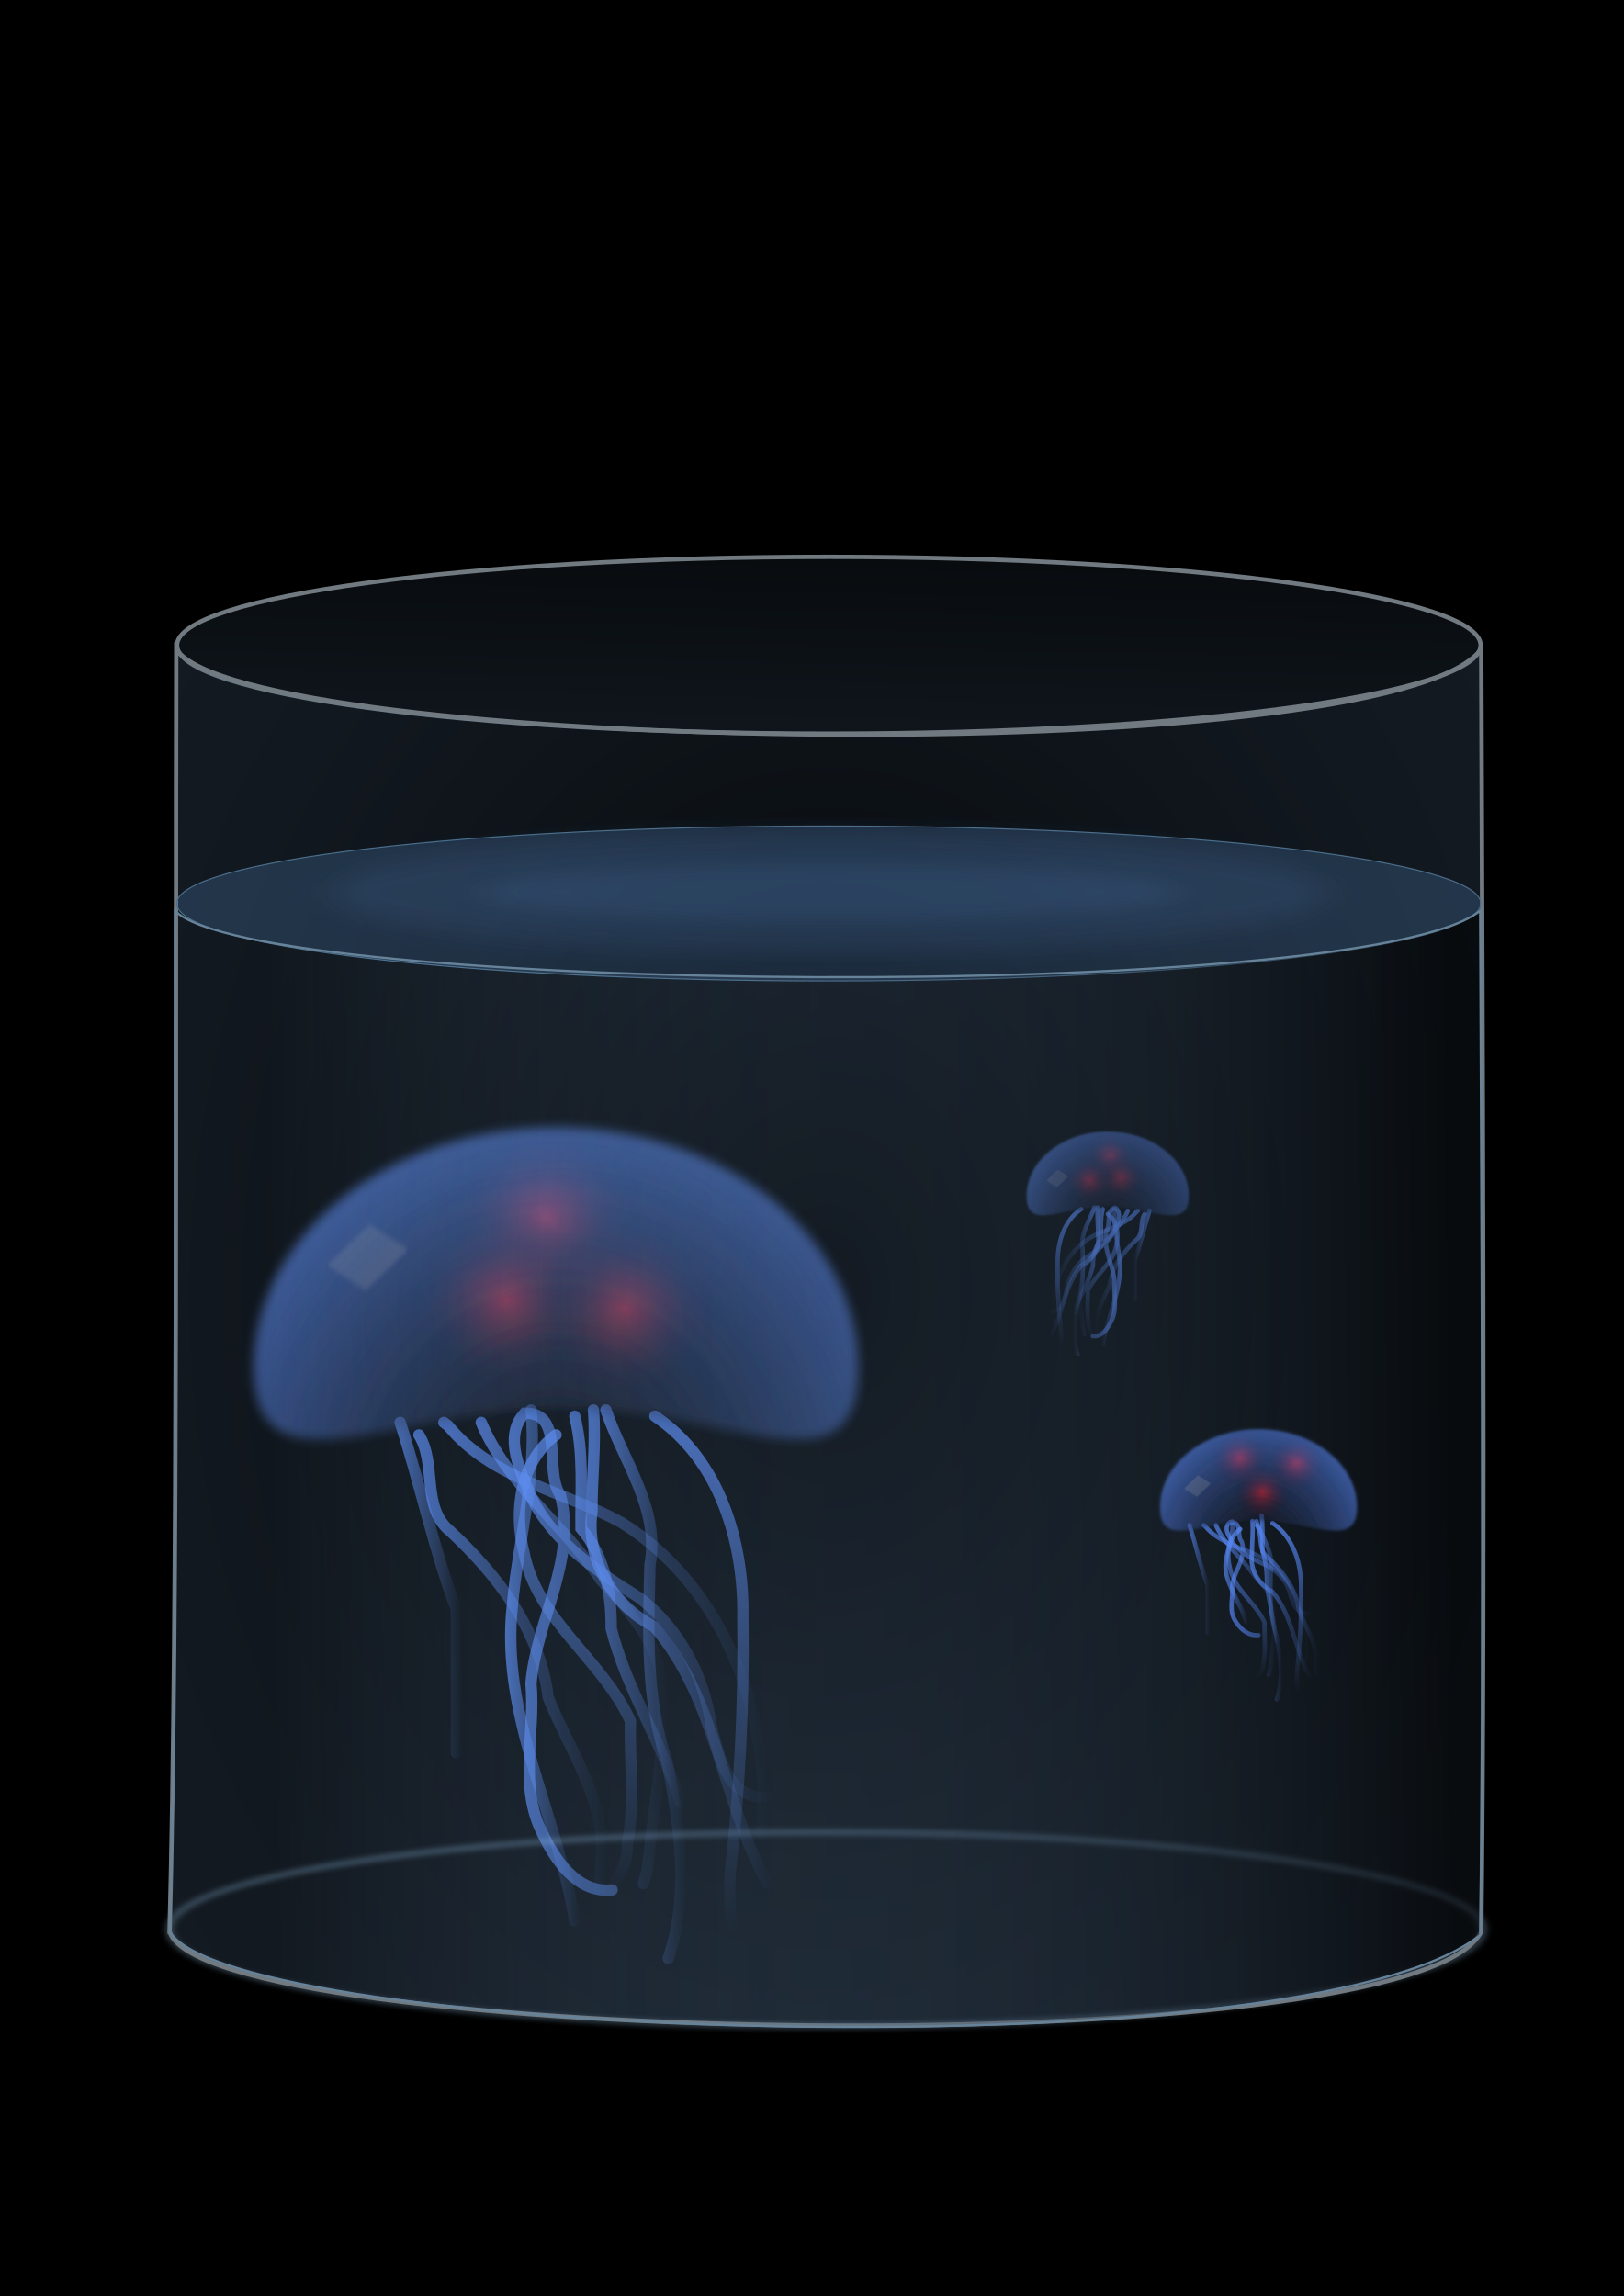
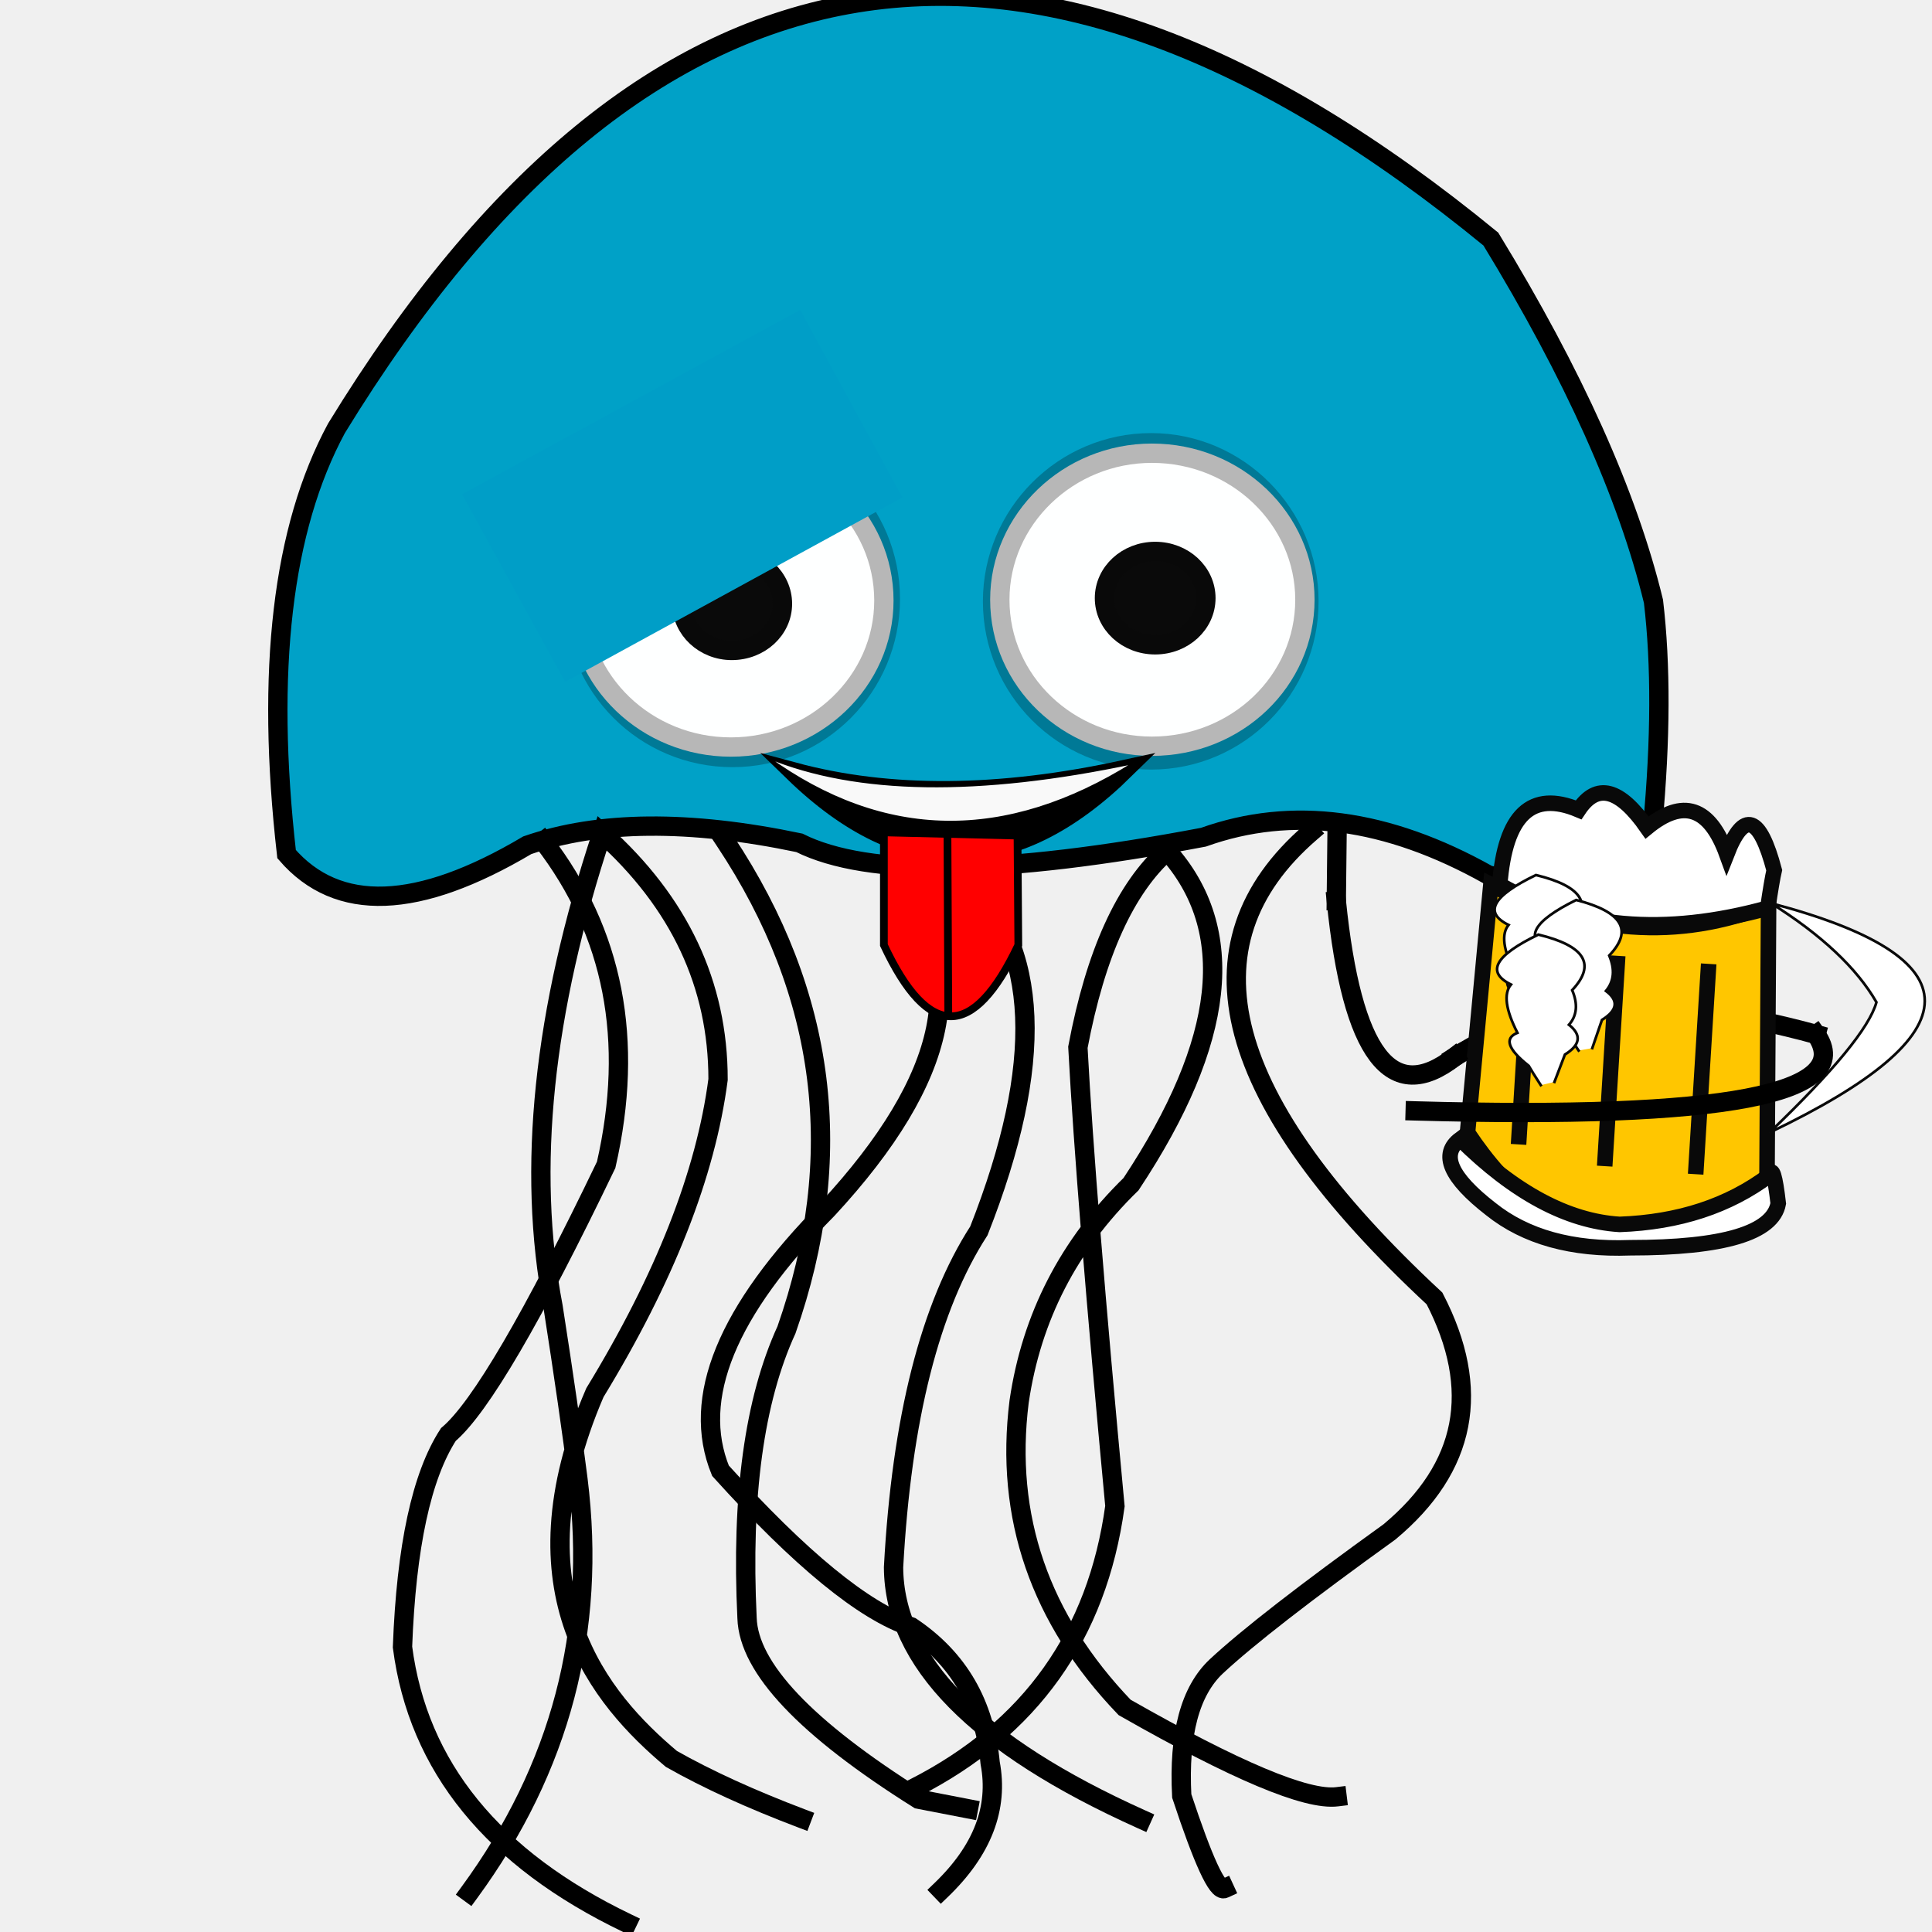
- <svg xmlns="http://www.w3.org/2000/svg" xmlns:xlink="http://www.w3.org/1999/xlink" width="210mm" height="297mm" viewBox="0 0 210 297" version="1.1" id="svg1580">
-   <defs id="defs1574">
-     <filter id="filter4544" x="-0.064" width="1.129" y="-0.322" height="1.643">
-       <feGaussianBlur stdDeviation="10.725" id="feGaussianBlur4546" />
-     </filter>
-     <filter id="filter4534" x="-0.043" width="1.087" y="-0.217" height="1.434">
-       <feGaussianBlur stdDeviation="7.23" id="feGaussianBlur4536" />
-     </filter>
-     <filter id="filter4266">
-       <feGaussianBlur stdDeviation="1.446" id="feGaussianBlur4268" />
-     </filter>
-     <radialGradient xlink:href="#linearGradient3798" id="radialGradient4518" gradientUnits="userSpaceOnUse" gradientTransform="matrix(1.947521,0.04674354,-0.04031655,1.679746,297.7953,-82.37418)" cx="-350.891" cy="145.257" fx="-350.891" fy="145.257" r="111.429" />
-     <linearGradient id="linearGradient3798">
-       <stop style="stop-color:#040000;stop-opacity:0.422;" offset="0" id="stop3802" />
-       <stop id="stop3804" offset="1" style="stop-color:#5687f5;stop-opacity:0.733;" />
-     </linearGradient>
-     <filter id="filter3822">
-       <feGaussianBlur stdDeviation="2.5" id="feGaussianBlur3824" />
-     </filter>
-     <radialGradient xlink:href="#linearGradient3786" id="radialGradient4516" gradientUnits="userSpaceOnUse" gradientTransform="matrix(0.09183171,0,0,0.09517783,-150.7992,-274.4457)" cx="-460" cy="1168.076" fx="-460" fy="1168.076" r="40" />
-     <linearGradient id="linearGradient3786">
-       <stop style="stop-color:#ff0d00;stop-opacity:1;" offset="0" id="stop3788" />
-       <stop style="stop-color:#000000;stop-opacity:0;" offset="1" id="stop3790" />
-     </linearGradient>
-     <radialGradient xlink:href="#linearGradient3786" id="radialGradient4514" gradientUnits="userSpaceOnUse" gradientTransform="matrix(0.09183171,0,0,0.09517783,-147.0453,-278.8436)" cx="-460" cy="1168.076" fx="-460" fy="1168.076" r="40" />
-     <radialGradient xlink:href="#linearGradient3786" id="radialGradient4512" gradientUnits="userSpaceOnUse" gradientTransform="matrix(0.09183171,0,0,0.09517783,-146.3779,-271.5451)" cx="-460" cy="1168.076" fx="-460" fy="1168.076" r="40" />
-     <linearGradient xlink:href="#linearGradient4189" id="linearGradient4510" gradientUnits="userSpaceOnUse" gradientTransform="matrix(0.09189584,0,0,0.09183171,254.98,178.8565)" x1="-1008.314" y1="305.219" x2="-919.309" y2="305.219" />
-     <linearGradient id="linearGradient4189">
-       <stop style="stop-color:#5687f5;stop-opacity:1;" offset="0" id="stop4191" />
-       <stop style="stop-color:#5687f5;stop-opacity:0;" offset="1" id="stop4193" />
-     </linearGradient>
-     <linearGradient xlink:href="#linearGradient4189" id="linearGradient4508" gradientUnits="userSpaceOnUse" gradientTransform="matrix(0.04090018,0,0,0.09183171,203.8449,175.4753)" x1="-996.886" y1="312.362" x2="-943.114" y2="312.362" />
-     <linearGradient xlink:href="#linearGradient4189" id="linearGradient4506" gradientUnits="userSpaceOnUse" gradientTransform="matrix(0.09189584,0,0,-0.05591107,253.8804,221.7267)" x1="-1040.517" y1="329.505" x2="-1005.971" y2="329.505" />
-     <linearGradient xlink:href="#linearGradient4189" id="linearGradient4504" gradientUnits="userSpaceOnUse" gradientTransform="matrix(0.09189584,0,0,-0.09183171,253.6178,228.5874)" x1="-1088.314" y1="265.219" x2="-1057.389" y2="265.219" />
-     <linearGradient xlink:href="#linearGradient4189" id="linearGradient4502" gradientUnits="userSpaceOnUse" gradientTransform="matrix(0.09189584,0,0,-0.09183171,257.8188,232.7854)" x1="-1114.029" y1="292.362" x2="-962.457" y2="292.362" />
-     <linearGradient xlink:href="#linearGradient4189" id="linearGradient4500" gradientUnits="userSpaceOnUse" gradientTransform="matrix(0.09189584,0,0,0.06693028,249.6794,181.6205)" x1="-993.14" y1="337.432" x2="-871.686" y2="337.432" />
-     <linearGradient xlink:href="#linearGradient4189" id="linearGradient4498" gradientUnits="userSpaceOnUse" gradientTransform="matrix(0.09189584,0,0,0.09183171,261.7572,179.0892)" x1="-1082.6" y1="318.076" x2="-1043.034" y2="318.076" />
-     <linearGradient xlink:href="#linearGradient4189" id="linearGradient4496" gradientUnits="userSpaceOnUse" gradientTransform="matrix(0.09189584,0,0,-0.09183171,254.4055,236.721)" x1="-1009.457" y1="326.648" x2="-923.114" y2="326.648" />
-     <linearGradient xlink:href="#linearGradient4189" id="linearGradient4494" gradientUnits="userSpaceOnUse" gradientTransform="matrix(0.09189584,0,0,0.09183171,254.6681,176.9902)" x1="-1062.6" y1="326.648" x2="-974.14" y2="326.648" />
-     <linearGradient xlink:href="#linearGradient4189" id="linearGradient4492" gradientUnits="userSpaceOnUse" gradientTransform="matrix(-0.09189584,0,0,0.09183171,74.25277,177.7773)" x1="-991.573" y1="222.362" x2="-1040.257" y2="442.362" />
-     <linearGradient xlink:href="#linearGradient4189" id="linearGradient4490" gradientUnits="userSpaceOnUse" gradientTransform="matrix(0.09189584,0,0,-0.09183171,257.2937,236.9834)" x1="-1039.396" y1="423.791" x2="-1045.677" y2="215.219" />
-     <linearGradient xlink:href="#linearGradient3828" id="linearGradient4456" x1="-897.513" y1="834.307" x2="-355.501" y2="829.611" gradientUnits="userSpaceOnUse" gradientTransform="matrix(0.2822222,0,0,0.2822222,288.2016,-44.88492)" />
-     <linearGradient id="linearGradient3828">
-       <stop style="stop-color:#8fc4fd;stop-opacity:0;" offset="0" id="stop3830" />
-       <stop style="stop-color:#000000;stop-opacity:0.533;" offset="1" id="stop3832" />
-     </linearGradient>
-     <radialGradient xlink:href="#linearGradient3798" id="radialGradient4406" gradientUnits="userSpaceOnUse" gradientTransform="matrix(1.947521,0.04674354,-0.04031655,1.679746,297.7953,-82.37418)" cx="-350.891" cy="145.257" fx="-350.891" fy="145.257" r="111.429" />
-     <radialGradient xlink:href="#linearGradient3786" id="radialGradient4404" gradientUnits="userSpaceOnUse" gradientTransform="matrix(0.07573041,0,0,0.0783942,-117.8178,-232.4589)" cx="-460" cy="1168.076" fx="-460" fy="1168.076" r="40" />
-     <radialGradient xlink:href="#linearGradient3786" id="radialGradient4402" gradientUnits="userSpaceOnUse" gradientTransform="matrix(0.07573041,0,0,0.0783942,-117.5149,-236.5462)" cx="-460" cy="1168.076" fx="-460" fy="1168.076" r="40" />
-     <radialGradient xlink:href="#linearGradient3786" id="radialGradient4400" gradientUnits="userSpaceOnUse" gradientTransform="matrix(0.07573041,0,0,0.0783942,-114.6371,-235.1837)" cx="-460" cy="1168.076" fx="-460" fy="1168.076" r="40" />
-     <linearGradient xlink:href="#linearGradient4189" id="linearGradient4414" gradientUnits="userSpaceOnUse" gradientTransform="matrix(-0.07569096,0,0,0.07573041,71.90152,141.8294)" x1="-1008.314" y1="305.219" x2="-919.309" y2="305.219" />
-     <linearGradient xlink:href="#linearGradient4189" id="linearGradient4417" gradientUnits="userSpaceOnUse" gradientTransform="matrix(-0.07569096,0,0,0.07573041,67.36006,139.4493)" x1="-996.886" y1="312.362" x2="-943.114" y2="312.362" />
-     <linearGradient xlink:href="#linearGradient4189" id="linearGradient4420" gradientUnits="userSpaceOnUse" gradientTransform="matrix(-0.07569096,0,0,-0.07573041,66.27877,190.0055)" x1="-1040.517" y1="329.505" x2="-1005.971" y2="329.505" />
-     <linearGradient xlink:href="#linearGradient4189" id="linearGradient4423" gradientUnits="userSpaceOnUse" gradientTransform="matrix(-0.07569096,0,0,-0.07573041,66.49502,182.4325)" x1="-1088.314" y1="265.219" x2="-1057.389" y2="265.219" />
-     <linearGradient xlink:href="#linearGradient4189" id="linearGradient4426" gradientUnits="userSpaceOnUse" gradientTransform="matrix(-0.07569096,0,0,-0.07573041,63.03487,185.8945)" x1="-1114.029" y1="292.362" x2="-962.457" y2="292.362" />
-     <linearGradient xlink:href="#linearGradient4189" id="linearGradient4429" gradientUnits="userSpaceOnUse" gradientTransform="matrix(-0.07569096,0,0,0.07573041,69.73892,139.0166)" x1="-993.14" y1="337.432" x2="-871.686" y2="337.432" />
-     <linearGradient xlink:href="#linearGradient4189" id="linearGradient4432" gradientUnits="userSpaceOnUse" gradientTransform="matrix(-0.07569096,0,0,0.07573041,59.79097,141.613)" x1="-1082.6" y1="318.076" x2="-1043.034" y2="318.076" />
-     <linearGradient xlink:href="#linearGradient4189" id="linearGradient4435" gradientUnits="userSpaceOnUse" gradientTransform="matrix(-0.07569096,0,0,-0.07573041,65.84624,189.14)" x1="-1009.457" y1="326.648" x2="-923.114" y2="326.648" />
-     <linearGradient xlink:href="#linearGradient4189" id="linearGradient4438" gradientUnits="userSpaceOnUse" gradientTransform="matrix(-0.07569096,0,0,0.07573041,65.62998,139.882)" x1="-1062.6" y1="326.648" x2="-974.14" y2="326.648" />
-     <linearGradient xlink:href="#linearGradient4189" id="linearGradient4441" gradientUnits="userSpaceOnUse" gradientTransform="matrix(0.07569096,0,0,0.07573041,214.2309,140.5312)" x1="-991.573" y1="222.362" x2="-1040.257" y2="442.362" />
-     <linearGradient xlink:href="#linearGradient4189" id="linearGradient4444" gradientUnits="userSpaceOnUse" gradientTransform="matrix(-0.07569096,0,0,-0.07573041,63.46739,189.3564)" x1="-1039.396" y1="423.791" x2="-1045.677" y2="215.219" />
-     <radialGradient xlink:href="#linearGradient3828" id="radialGradient4448" gradientUnits="userSpaceOnUse" gradientTransform="matrix(0.06788987,-6.181921,4.681433,0.05194217,-2342.486,-5601.309)" cx="-928.571" cy="536.648" fx="-928.571" fy="536.648" r="51.429" />
-     <linearGradient xlink:href="#linearGradient4520" id="linearGradient4526" x1="-601.763" y1="570.129" x2="-595.984" y2="380.065" gradientUnits="userSpaceOnUse" gradientTransform="matrix(0.4215038,0,0,0.2859248,368.5273,-62.21332)" />
-     <linearGradient id="linearGradient4520">
-       <stop style="stop-color:#11181f;stop-opacity:1;" offset="0" id="stop4522" />
-       <stop style="stop-color:#11181f;stop-opacity:0;" offset="1" id="stop4524" />
-     </linearGradient>
-     <filter id="filter4236">
-       <feGaussianBlur stdDeviation="1.196" id="feGaussianBlur4238" />
-     </filter>
-     <linearGradient xlink:href="#linearGradient4189" id="linearGradient4306" gradientUnits="userSpaceOnUse" gradientTransform="matrix(1.066667,0,0,-1.066667,460.1905,1287.173)" x1="-1039.396" y1="423.791" x2="-1045.677" y2="215.219" />
-     <linearGradient xlink:href="#linearGradient4189" id="linearGradient4308" gradientUnits="userSpaceOnUse" gradientTransform="matrix(-1.066667,0,0,1.066667,-1664.428,599.4667)" x1="-991.573" y1="222.362" x2="-1040.257" y2="442.362" />
-     <linearGradient xlink:href="#linearGradient4189" id="linearGradient4310" gradientUnits="userSpaceOnUse" gradientTransform="matrix(1.066667,0,0,1.066667,429.7143,590.3238)" x1="-1062.6" y1="326.648" x2="-974.14" y2="326.648" />
-     <linearGradient xlink:href="#linearGradient4189" id="linearGradient4312" gradientUnits="userSpaceOnUse" gradientTransform="matrix(1.066667,0,0,-1.066667,426.6667,1284.125)" x1="-1009.457" y1="326.648" x2="-923.114" y2="326.648" />
-     <linearGradient xlink:href="#linearGradient4189" id="linearGradient4314" gradientUnits="userSpaceOnUse" gradientTransform="matrix(1.066667,0,0,1.066667,512,614.7048)" x1="-1082.6" y1="318.076" x2="-1043.034" y2="318.076" />
-     <linearGradient xlink:href="#linearGradient4189" id="linearGradient4316" gradientUnits="userSpaceOnUse" gradientTransform="matrix(1.066667,0,0,1.066667,371.8095,578.1333)" x1="-993.14" y1="337.432" x2="-871.686" y2="337.432" />
-     <linearGradient xlink:href="#linearGradient4189" id="linearGradient4318" gradientUnits="userSpaceOnUse" gradientTransform="matrix(1.066667,0,0,-1.066667,466.2857,1238.411)" x1="-1114.029" y1="292.362" x2="-962.457" y2="292.362" />
-     <linearGradient xlink:href="#linearGradient4189" id="linearGradient4320" gradientUnits="userSpaceOnUse" gradientTransform="matrix(1.066667,0,0,-1.066667,417.5238,1189.649)" x1="-1088.314" y1="265.219" x2="-1057.389" y2="265.219" />
-     <linearGradient xlink:href="#linearGradient4189" id="linearGradient4322" gradientUnits="userSpaceOnUse" gradientTransform="matrix(1.066667,0,0,-1.066667,420.5714,1296.315)" x1="-1040.517" y1="329.505" x2="-1005.971" y2="329.505" />
-     <linearGradient xlink:href="#linearGradient4189" id="linearGradient4324" gradientUnits="userSpaceOnUse" gradientTransform="matrix(1.066667,0,0,1.066667,405.3333,584.2286)" x1="-996.886" y1="312.362" x2="-943.114" y2="312.362" />
-     <linearGradient xlink:href="#linearGradient4189" id="linearGradient4326" gradientUnits="userSpaceOnUse" gradientTransform="matrix(1.066667,0,0,1.066667,341.3333,617.7524)" x1="-1008.314" y1="305.219" x2="-919.309" y2="305.219" />
-     <radialGradient xlink:href="#linearGradient3786" id="radialGradient4328" gradientUnits="userSpaceOnUse" gradientTransform="matrix(1.066667,0,0,1.104762,-234.7482,-1959.703)" cx="-460" cy="1168.076" fx="-460" fy="1168.076" r="40" />
-     <radialGradient xlink:href="#linearGradient3786" id="radialGradient4330" gradientUnits="userSpaceOnUse" gradientTransform="matrix(1.066667,0,0,1.104762,-275.2815,-1978.903)" cx="-460" cy="1168.076" fx="-460" fy="1168.076" r="40" />
-     <radialGradient xlink:href="#linearGradient3786" id="radialGradient4332" gradientUnits="userSpaceOnUse" gradientTransform="matrix(1.066667,0,0,1.104762,-279.5482,-1921.303)" cx="-460" cy="1168.076" fx="-460" fy="1168.076" r="40" />
-     <radialGradient xlink:href="#linearGradient3798" id="radialGradient4334" gradientUnits="userSpaceOnUse" gradientTransform="matrix(1.947521,0.04674354,-0.04031655,1.679746,297.7953,-82.37418)" cx="-350.891" cy="145.257" fx="-350.891" fy="145.257" r="111.429" />
-   </defs>
-   <g id="layer1">
-     <rect y="-0.293" x="-0.441" height="299.008" width="211.037" id="rect3844" style="fill:#000000;fill-opacity:1;stroke:none;stroke-width:0.282" />
-     <g id="g4288" transform="matrix(0.2645833,0,0,0.2645833,247.7008,-34.54724)">
-       <path id="path3881" d="m -649.143,1075.891 c 2.203,-16.429 20.785,-26.319 19.552,-43.732 3.901,-19.817 1.058,-40.049 1.578,-60.057 -13.44,-30.057 -45.809,-49.134 -52.117,-82.792 -5.071,-19.848 -1.797,-44.363 15.749,-57.228" style="fill:none;stroke:url(#linearGradient4306);stroke-width:5.547;stroke-linecap:round;stroke-linejoin:miter;stroke-miterlimit:4;stroke-dasharray:none;stroke-opacity:0.733" />
-       <path id="path3883" d="m -616.047,822.939 c 31.867,21.396 43.662,62.034 42.987,98.719 0.629,41.701 -1.489,83.423 -6.223,124.847 -0.575,11.876 -0.045,23.908 2.86,35.481" style="fill:none;stroke:url(#linearGradient4308);stroke-width:5.547;stroke-linecap:round;stroke-linejoin:miter;stroke-miterlimit:4;stroke-dasharray:none;stroke-opacity:0.733" />
-       <path id="path3885" d="m -700.952,825.986 c 12.72,30.49 40.808,50.282 58.693,77.315 14.532,15.915 31.217,34 30.001,57.162 1.011,28.137 -4.794,55.933 -7.442,83.805 -0.579,2.439 -1.244,4.857 -2.014,7.243" style="fill:none;stroke:url(#linearGradient4310);stroke-width:5.547;stroke-linecap:round;stroke-linejoin:miter;stroke-miterlimit:4;stroke-dasharray:none;stroke-opacity:0.733" />
-       <path id="path3887" d="m -560.762,1051.51 c -22.856,-40.002 -24.588,-90.137 -55.704,-125.734 -20.426,-10.31 -33.667,-33.498 -30.337,-56.399 -0.11,-16.501 2.036,-32.993 0.707,-49.486" style="fill:none;stroke:url(#linearGradient4312);stroke-width:5.547;stroke-linecap:round;stroke-linejoin:miter;stroke-miterlimit:4;stroke-dasharray:none;stroke-opacity:0.733" />
-       <path id="path3889" d="m -640,819.891 c 8.256,24.778 26.696,48.344 21.516,75.828 -0.672,32.138 -2.361,65.286 8.398,96.133 6.169,31.545 11.182,65.024 0.563,96.229" style="fill:none;stroke:url(#linearGradient4314);stroke-width:5.547;stroke-linecap:round;stroke-linejoin:miter;stroke-miterlimit:4;stroke-dasharray:none;stroke-opacity:0.733" />
-       <path id="path3891" d="m -636.952,1054.558 c -17.187,1.795 -28.054,-14.813 -34.432,-28.389 -11.224,-22.75 -3.136,-48.433 -5.24,-72.525 2.575,-31.012 22.636,-60.341 14.369,-92.076 -8.277,-11.707 2.622,-40.434 -17.452,-40.135 -10.839,11.594 -1.671,29.279 3.548,41.705 11.005,21.871 32.007,35.781 52.128,48.344 20.258,15.167 32.383,39.183 35.688,63.958 3.709,12.433 6.295,29.296 20.772,33.409 2.244,0.44 4.564,0.381 6.81,0" style="fill:none;stroke:url(#linearGradient4316);stroke-width:5.547;stroke-linecap:round;stroke-linejoin:miter;stroke-miterlimit:4;stroke-dasharray:none;stroke-opacity:0.733" />
-       <path id="path3893" d="m -563.81,1027.129 c 5.149,-57.584 -18.113,-120.727 -68.557,-152.143 -28.273,-15.531 -63.385,-21.194 -84.726,-47.365 l -2.146,-1.635" style="fill:none;stroke:url(#linearGradient4318);stroke-width:5.547;stroke-linecap:round;stroke-linejoin:miter;stroke-miterlimit:4;stroke-dasharray:none;stroke-opacity:0.733" />
-       <path id="path3895" d="m -713.143,987.51 c -0.026,-23.365 0.035,-46.73 0,-70.095 -11.124,-29.857 -17.614,-61.157 -27.429,-91.429" style="fill:none;stroke:url(#linearGradient4320);stroke-width:5.547;stroke-linecap:round;stroke-linejoin:miter;stroke-miterlimit:4;stroke-dasharray:none;stroke-opacity:0.733" />
-       <path id="path3897" d="m -655.238,1069.796 c -8.3,-51.672 -36.338,-100.448 -30.511,-154.023 2.794,-31.968 12.306,-63.56 9.178,-95.881" style="fill:none;stroke:url(#linearGradient4322);stroke-width:5.547;stroke-linecap:round;stroke-linejoin:miter;stroke-miterlimit:4;stroke-dasharray:none;stroke-opacity:0.733" />
-       <path id="path3899" d="m -655.238,822.939 c 4.539,17.936 2.844,36.565 3.048,54.857 11.6,13.36 14.942,31.741 14.755,48.948 7.479,29.835 24.965,55.873 34.006,85.147" style="fill:none;stroke:url(#linearGradient4324);stroke-width:5.547;stroke-linecap:round;stroke-linejoin:miter;stroke-miterlimit:4;stroke-dasharray:none;stroke-opacity:0.733" />
-       <path id="path3901" d="m -731.429,832.082 c 8.963,14.405 0.948,35.351 15.281,47.053 23.269,21.57 44.112,48.913 47.943,81.326 10.517,26.443 29.733,52.025 25.594,81.977 -0.019,4.043 -0.176,8.085 -0.437,12.12" style="fill:none;stroke:url(#linearGradient4326);stroke-width:5.547;stroke-linecap:round;stroke-linejoin:miter;stroke-miterlimit:4;stroke-dasharray:none;stroke-opacity:0.733" />
-       <ellipse transform="rotate(-90)" id="path3852" style="fill:url(#radialGradient4328);fill-opacity:1;stroke:none;stroke-width:1.067" cx="-725.415" cy="-669.257" rx="42.667" ry="44.19" />
-       <ellipse style="fill:url(#radialGradient4330);fill-opacity:1;stroke:none;stroke-width:1.067" id="path3854" transform="rotate(-90)" cx="-765.948" cy="-688.457" rx="42.667" ry="44.19" />
-       <ellipse transform="rotate(-90)" id="path3856" style="fill:url(#radialGradient4332);fill-opacity:1;stroke:none;stroke-width:1.067" cx="-770.215" cy="-630.857" rx="42.667" ry="44.19" />
-       <path id="path3860" d="m -211.429,145.219 c 0,76.531 -49.888,138.571 -111.429,138.571 -61.54,0 -18.843,-59.183 -18.843,-135.714 0,-76.531 -42.697,-141.429 18.843,-141.429 61.54,0 111.429,62.041 111.429,138.571 z" style="fill:url(#radialGradient4334);fill-opacity:1;stroke:none;filter:url(#filter3822)" transform="matrix(0,-1.053341,1.066667,0,-819.2816,459.1276)" />
-       <rect rx="1.544" ry="1.544" transform="matrix(0.6406604,0.4077304,-0.5493167,0.5249162,-229.6026,235.2356)" y="947.697" x="-8.404" height="37.952" width="29.905" id="rect4240" style="fill:#9b9ca0;fill-opacity:0.227;stroke:none;filter:url(#filter4266)" />
-     </g>
-     <ellipse transform="matrix(0.4248738,0,0,0.3138198,370.2709,89.66779)" id="path4234" style="fill:none;stroke:#91bbdd;stroke-width:0.773;stroke-linecap:round;stroke-miterlimit:4;stroke-dasharray:none;stroke-opacity:1;filter:url(#filter4236)" cx="-620" cy="509.505" rx="200" ry="40" />
-     <ellipse style="fill:url(#linearGradient4526);fill-opacity:1;stroke:#717a80;stroke-width:0.564;stroke-linecap:round;stroke-miterlimit:4;stroke-dasharray:none;stroke-opacity:1" id="path4232" cx="107.195" cy="83.467" rx="84.301" ry="11.437" />
-     <path style="fill:url(#radialGradient4448);fill-opacity:1;stroke:#717a80;stroke-width:0.564;stroke-miterlimit:4;stroke-dasharray:none;stroke-opacity:1" d="m 21.935,249.871 c 1.115,-42.69 0.729,-112.907 0.859,-165.903 8.68,13.307 156.642,16.135 168.78,0 0.13,44.03 0.553,119.237 0,165.903 -8.674,17.608 -165.102,14.768 -169.638,0 z" id="rect3858" />
-     <ellipse id="path4270" style="fill:#5e96da;fill-opacity:0.227;stroke:#4a6e8b;stroke-width:0.141;stroke-linecap:round;stroke-miterlimit:4;stroke-dasharray:none;stroke-opacity:1" cx="107.195" cy="116.871" rx="84.323" ry="10.02" />
-     <path id="path4346" d="m 142.186,174.356 c -0.156,-1.166 -1.475,-1.869 -1.387,-3.105 -0.277,-1.407 -0.075,-2.843 -0.112,-4.264 0.954,-2.134 3.251,-3.488 3.698,-5.878 0.36,-1.409 0.128,-3.15 -1.118,-4.063" style="fill:none;stroke:url(#linearGradient4444);stroke-width:0.564;stroke-linecap:round;stroke-linejoin:miter;stroke-miterlimit:4;stroke-dasharray:none;stroke-opacity:0.733" />
-     <path id="path4348" d="m 139.838,156.397 c -2.261,1.519 -3.098,4.404 -3.05,7.009 -0.045,2.961 0.106,5.923 0.442,8.864 0.041,0.843 0.003,1.697 -0.203,2.519" style="fill:none;stroke:url(#linearGradient4441);stroke-width:0.564;stroke-linecap:round;stroke-linejoin:miter;stroke-miterlimit:4;stroke-dasharray:none;stroke-opacity:0.733" />
-     <path id="path4350" d="m 145.862,156.613 c -0.903,2.165 -2.896,3.57 -4.165,5.489 -1.031,1.13 -2.215,2.414 -2.129,4.058 -0.072,1.998 0.34,3.971 0.528,5.95 0.041,0.173 0.088,0.345 0.143,0.514" style="fill:none;stroke:url(#linearGradient4438);stroke-width:0.564;stroke-linecap:round;stroke-linejoin:miter;stroke-miterlimit:4;stroke-dasharray:none;stroke-opacity:0.733" />
-     <path id="path4352" d="m 135.914,172.625 c 1.622,-2.84 1.745,-6.399 3.953,-8.927 1.449,-0.732 2.389,-2.378 2.153,-4.004 0.008,-1.172 -0.144,-2.342 -0.05,-3.513" style="fill:none;stroke:url(#linearGradient4435);stroke-width:0.564;stroke-linecap:round;stroke-linejoin:miter;stroke-miterlimit:4;stroke-dasharray:none;stroke-opacity:0.733" />
-     <path id="path4354" d="m 141.537,156.181 c -0.586,1.759 -1.894,3.432 -1.527,5.384 0.048,2.282 0.168,4.635 -0.596,6.825 -0.438,2.24 -0.793,4.617 -0.04,6.832" style="fill:none;stroke:url(#linearGradient4432);stroke-width:0.564;stroke-linecap:round;stroke-linejoin:miter;stroke-miterlimit:4;stroke-dasharray:none;stroke-opacity:0.733" />
-     <path id="path4356" d="m 141.321,172.841 c 1.22,0.127 1.991,-1.052 2.443,-2.016 0.796,-1.615 0.223,-3.439 0.372,-5.149 -0.183,-2.202 -1.606,-4.284 -1.02,-6.537 0.587,-0.831 -0.186,-2.871 1.238,-2.849 0.769,0.823 0.119,2.079 -0.252,2.961 -0.781,1.553 -2.271,2.54 -3.699,3.432 -1.437,1.077 -2.298,2.782 -2.532,4.541 -0.263,0.883 -0.447,2.08 -1.474,2.372 -0.159,0.031 -0.324,0.027 -0.483,0" style="fill:none;stroke:url(#linearGradient4429);stroke-width:0.564;stroke-linecap:round;stroke-linejoin:miter;stroke-miterlimit:4;stroke-dasharray:none;stroke-opacity:0.733" />
-     <path id="path4358" d="m 136.131,170.894 c -0.365,-4.088 1.285,-8.571 4.865,-10.802 2.006,-1.103 4.498,-1.505 6.012,-3.363 l 0.152,-0.116" style="fill:none;stroke:url(#linearGradient4426);stroke-width:0.564;stroke-linecap:round;stroke-linejoin:miter;stroke-miterlimit:4;stroke-dasharray:none;stroke-opacity:0.733" />
-     <path id="path4360" d="m 146.727,168.081 c 0.002,-1.659 -0.003,-3.318 0,-4.977 0.789,-2.12 1.25,-4.342 1.946,-6.491" style="fill:none;stroke:url(#linearGradient4423);stroke-width:0.564;stroke-linecap:round;stroke-linejoin:miter;stroke-miterlimit:4;stroke-dasharray:none;stroke-opacity:0.733" />
-     <path id="path4362" d="m 142.619,173.923 c 0.589,-3.669 2.579,-7.132 2.165,-10.935 -0.198,-2.27 -0.873,-4.513 -0.651,-6.807" style="fill:none;stroke:url(#linearGradient4420);stroke-width:0.564;stroke-linecap:round;stroke-linejoin:miter;stroke-miterlimit:4;stroke-dasharray:none;stroke-opacity:0.733" />
-     <path id="path4364" d="m 142.619,156.397 c -0.322,1.273 -0.202,2.596 -0.216,3.895 -0.823,0.949 -1.06,2.254 -1.047,3.475 -0.531,2.118 -1.771,3.967 -2.413,6.045" style="fill:none;stroke:url(#linearGradient4417);stroke-width:0.564;stroke-linecap:round;stroke-linejoin:miter;stroke-miterlimit:4;stroke-dasharray:none;stroke-opacity:0.733" />
-     <path id="path4366" d="m 148.025,157.046 c -0.636,1.023 -0.067,2.51 -1.084,3.341 -1.651,1.531 -3.13,3.473 -3.402,5.774 -0.746,1.877 -2.11,3.694 -1.816,5.82 0.001,0.287 0.013,0.574 0.031,0.86" style="fill:none;stroke:url(#linearGradient4414);stroke-width:0.564;stroke-linecap:round;stroke-linejoin:miter;stroke-miterlimit:4;stroke-dasharray:none;stroke-opacity:0.733" />
-     <ellipse transform="matrix(0,-1,-1,0,0,0)" id="path4368" style="fill:url(#radialGradient4400);fill-opacity:1;stroke:none;stroke-width:0.076" cx="-149.473" cy="-143.613" rx="3.029" ry="3.136" />
-     <ellipse style="fill:url(#radialGradient4402);fill-opacity:1;stroke:none;stroke-width:0.076" id="path4370" transform="matrix(0,-1,-1,0,0,0)" cx="-152.351" cy="-144.976" rx="3.029" ry="3.136" />
-     <ellipse transform="matrix(0,-1,-1,0,0,0)" id="path4372" style="fill:url(#radialGradient4404);fill-opacity:1;stroke:none;stroke-width:0.076" cx="-152.653" cy="-140.888" rx="3.029" ry="3.136" />
-     <path id="path4374" d="m -211.429,145.219 c 0,76.531 -49.888,138.571 -111.429,138.571 -61.54,0 -18.843,-59.183 -18.843,-135.714 0,-76.531 -42.697,-141.429 18.843,-141.429 61.54,0 111.429,62.041 111.429,138.571 z" style="fill:url(#radialGradient4406);fill-opacity:1;stroke:none;filter:url(#filter3822)" transform="matrix(0,-0.07478431,-0.07569097,0,154.2591,130.5675)" />
-     <rect rx="1.544" ry="1.544" transform="matrix(0.04546144,0.02894774,-0.03897967,0.03726761,174.1485,116.2365)" y="947.697" x="-8.404" height="37.952" width="29.905" id="rect4376" style="fill:#9b9ca0;fill-opacity:0.227;stroke:none;filter:url(#filter4266)" />
-     <path id="path4452" d="m 21.935,249.871 c 1.115,-34.466 0.584,-89.274 0.714,-132.061 10.127,10.744 153.747,12.158 168.78,0 0.13,35.548 0.553,94.819 0,132.495 -22.795,18.276 -160.983,13.371 -169.494,-0.434 z" style="fill:url(#linearGradient4456);fill-opacity:1;stroke:#66839a;stroke-width:0.282;stroke-miterlimit:4;stroke-dasharray:none;stroke-opacity:1" />
-     <path style="fill:none;stroke:url(#linearGradient4490);stroke-width:0.564;stroke-linecap:round;stroke-linejoin:miter;stroke-miterlimit:4;stroke-dasharray:none;stroke-opacity:0.733" d="m 161.722,218.794 c 0.19,-1.414 1.791,-2.266 1.684,-3.765 0.336,-1.706 0.091,-3.448 0.136,-5.17 -1.158,-2.588 -3.947,-4.23 -4.49,-7.128 -0.437,-1.709 -0.155,-3.819 1.357,-4.927" id="path4458" />
-     <path style="fill:none;stroke:url(#linearGradient4492);stroke-width:0.564;stroke-linecap:round;stroke-linejoin:miter;stroke-miterlimit:4;stroke-dasharray:none;stroke-opacity:0.733" d="m 164.573,197.017 c 2.745,1.842 3.762,5.341 3.703,8.499 0.054,3.59 -0.128,7.182 -0.536,10.748 -0.05,1.022 -0.004,2.058 0.246,3.055" id="path4460" />
-     <path style="fill:none;stroke:url(#linearGradient4494);stroke-width:0.564;stroke-linecap:round;stroke-linejoin:miter;stroke-miterlimit:4;stroke-dasharray:none;stroke-opacity:0.733" d="m 157.258,197.279 c 1.096,2.625 3.516,4.329 5.057,6.656 1.252,1.37 2.689,2.927 2.585,4.921 0.087,2.422 -0.413,4.815 -0.641,7.215 -0.05,0.21 -0.107,0.418 -0.174,0.624" id="path4462" />
-     <path style="fill:none;stroke:url(#linearGradient4496);stroke-width:0.564;stroke-linecap:round;stroke-linejoin:miter;stroke-miterlimit:4;stroke-dasharray:none;stroke-opacity:0.733" d="m 169.336,216.695 c -1.969,-3.444 -2.118,-7.76 -4.799,-10.825 -1.76,-0.888 -2.901,-2.884 -2.614,-4.856 -0.009,-1.421 0.175,-2.84 0.061,-4.26" id="path4464" />
-     <path style="fill:none;stroke:url(#linearGradient4498);stroke-width:0.564;stroke-linecap:round;stroke-linejoin:miter;stroke-miterlimit:4;stroke-dasharray:none;stroke-opacity:0.733" d="m 162.51,196.754 c 0.711,2.133 2.3,4.162 1.854,6.528 -0.058,2.767 -0.203,5.621 0.724,8.276 0.531,2.716 0.963,5.598 0.049,8.285" id="path4466" />
-     <path style="fill:none;stroke:url(#linearGradient4500);stroke-width:0.564;stroke-linecap:round;stroke-linejoin:miter;stroke-miterlimit:4;stroke-dasharray:none;stroke-opacity:0.733" d="m 162.772,211.515 c -1.481,0.113 -2.417,-0.929 -2.966,-1.781 -0.967,-1.427 -0.27,-3.039 -0.451,-4.551 0.222,-1.946 1.95,-3.786 1.238,-5.777 -0.713,-0.735 0.226,-2.537 -1.504,-2.518 -0.934,0.728 -0.144,1.837 0.306,2.617 0.948,1.372 2.757,2.245 4.491,3.033 1.745,0.952 2.79,2.459 3.075,4.013 0.32,0.78 0.542,1.838 1.79,2.096 0.193,0.028 0.393,0.024 0.587,0" id="path4468" />
-     <path style="fill:none;stroke:url(#linearGradient4502);stroke-width:0.564;stroke-linecap:round;stroke-linejoin:miter;stroke-miterlimit:4;stroke-dasharray:none;stroke-opacity:0.733" d="m 169.074,214.596 c 0.444,-4.957 -1.56,-10.394 -5.906,-13.098 -2.436,-1.337 -5.461,-1.825 -7.299,-4.078 l -0.185,-0.141" id="path4470" />
-     <path style="fill:none;stroke:url(#linearGradient4504);stroke-width:0.564;stroke-linecap:round;stroke-linejoin:miter;stroke-miterlimit:4;stroke-dasharray:none;stroke-opacity:0.733" d="m 156.208,211.185 c -0.002,-2.012 0.003,-4.023 0,-6.035 -0.958,-2.57 -1.518,-5.265 -2.363,-7.871" id="path4472" />
-     <path style="fill:none;stroke:url(#linearGradient4506);stroke-width:0.564;stroke-linecap:round;stroke-linejoin:miter;stroke-miterlimit:4;stroke-dasharray:none;stroke-opacity:0.733" d="m 161.197,209.853 c -0.715,-2.708 -3.131,-5.265 -2.629,-8.073 0.241,-1.676 1.06,-3.332 0.791,-5.026" id="path4474" />
-     <path style="fill:none;stroke:url(#linearGradient4508);stroke-width:0.564;stroke-linecap:round;stroke-linejoin:miter;stroke-miterlimit:4;stroke-dasharray:none;stroke-opacity:0.733" d="m 163.178,196.026 c 0.174,1.544 0.109,3.148 0.117,4.723 0.445,1.15 0.573,2.733 0.566,4.214 0.287,2.569 0.957,4.81 1.304,7.33" id="path4476" />
-     <path style="fill:none;stroke:url(#linearGradient4510);stroke-width:0.564;stroke-linecap:round;stroke-linejoin:miter;stroke-miterlimit:4;stroke-dasharray:none;stroke-opacity:0.733" d="m 162.559,197.309 c 0.772,1.24 0.082,3.043 1.316,4.051 2.005,1.857 3.8,4.211 4.13,7.002 0.906,2.277 2.562,4.479 2.205,7.058 -10e-4,0.348 -0.015,0.696 -0.038,1.043" id="path4478" />
-     <ellipse style="fill:url(#radialGradient4512);fill-opacity:1;stroke:none;stroke-width:0.092" id="path4480" transform="matrix(0,-1,-1,0,0,0)" cx="-188.62" cy="-160.37" rx="3.673" ry="3.807" />
-     <ellipse transform="matrix(0,-1,-1,0,0,0)" id="path4482" style="fill:url(#radialGradient4514);fill-opacity:1;stroke:none;stroke-width:0.092" cx="-189.287" cy="-167.669" rx="3.673" ry="3.807" />
-     <ellipse style="fill:url(#radialGradient4516);fill-opacity:1;stroke:none;stroke-width:0.092" id="path4484" transform="matrix(0,-1,-1,0,0,0)" cx="-193.041" cy="-163.271" rx="3.673" ry="3.807" />
-     <path transform="matrix(0,-0.09068445,-0.09189585,0,176.1173,165.6952)" style="fill:url(#radialGradient4518);fill-opacity:1;stroke:none;filter:url(#filter3822)" d="m -211.429,145.219 c 0,76.531 -49.888,138.571 -111.429,138.571 -61.54,0 -18.843,-59.183 -18.843,-135.714 0,-76.531 -42.697,-141.429 18.843,-141.429 61.54,0 111.429,62.041 111.429,138.571 z" id="path4486" />
-     <rect rx="1.544" style="fill:#9b9ca0;fill-opacity:0.227;stroke:none;filter:url(#filter4266)" id="rect4488" width="29.905" height="37.952" x="-8.404" y="947.697" transform="matrix(0.05519441,0.03510242,-0.04732493,0.04519121,200.2649,148.3172)" ry="1.544" />
-     <ellipse style="fill:#5e96da;fill-opacity:0.112;stroke:none;stroke-width:0.566;stroke-linecap:round;stroke-miterlimit:4;stroke-dasharray:none;stroke-opacity:1;filter:url(#filter4534)" id="path4528" transform="matrix(0.3232599,0,0,0.192325,307.6885,17.46211)" cx="-620" cy="509.505" rx="200" ry="40" />
-     <ellipse transform="matrix(0.2277251,0,0,0.09218008,248.4569,68.48643)" id="path4538" style="fill:#5e96da;fill-opacity:0.108;stroke:none;filter:url(#filter4544)" cx="-620" cy="509.505" rx="200" ry="40" />
-   </g>
+ <svg xmlns="http://www.w3.org/2000/svg" version="1.1" x="0%" y="0%" width="100%" height="100%" viewBox="0 0 24.0 24.0" enable-background="new 0 0 24.0 24.0" xml:space="preserve">
+   <path fill="#00A1C7" stroke="#000000" fill-opacity="1.000" stroke-opacity="1.000" fill-rule="nonzero" stroke-width="0.24" stroke-linejoin="miter" stroke-linecap="square" d="M20.53,10.26Q19.82,11.19,18.49,10.87Q16.60,9.81,14.95,10.40Q11.21,11.11,9.93,10.47Q7.88,10.04,6.55,10.50Q4.51,11.71,3.56,10.61Q3.17,7.19,4.18,5.32Q9.93,-4.07,18.52,2.97Q20.06,5.49,20.54,7.47Q20.68,8.65,20.53,10.26z" />
+   <path fill="#FFFFFF" stroke="#000000" fill-opacity="0.000" stroke-opacity="1.000" fill-rule="nonzero" stroke-width="0.24" stroke-linejoin="miter" stroke-linecap="square" d="M6.75,10.45Q8.06,12.15,7.53,14.47Q6.16,17.32,5.57,17.82Q5.07,18.59,5.00,20.46Q5.29,22.69,7.79,23.89" />
+   <path fill="#FFFFFF" stroke="#000000" fill-opacity="0.000" stroke-opacity="1.000" fill-rule="nonzero" stroke-width="0.24" stroke-linejoin="miter" stroke-linecap="square" d="M5.83,23.51Q7.53,21.19,7.18,18.38Q7.07,17.51,6.87,16.23Q6.38,13.67,7.48,10.35Q8.92,11.64,8.92,13.41Q8.69,15.17,7.39,17.30C6.32,19.78,7.46,21.11,8.34,21.85Q9.01,22.23,9.96,22.59" />
+   <path fill="#FFFFFF" stroke="#000000" fill-opacity="0.000" stroke-opacity="1.000" fill-rule="nonzero" stroke-width="0.24" stroke-linejoin="miter" stroke-linecap="square" d="M11.11,10.97Q12.55,12.57,10.28,15.02Q8.40,16.92,8.95,18.27Q10.44,19.92,11.32,20.21Q12.20,20.80,12.30,21.90Q12.46,22.74,11.69,23.48" />
+   <path fill="#FFFFFF" stroke="#000000" fill-opacity="0.000" stroke-opacity="1.000" fill-rule="nonzero" stroke-width="0.24" stroke-linejoin="miter" stroke-linecap="square" d="M9.01,10.45Q10.90,13.30,9.77,16.52Q9.17,17.83,9.28,20.10Q9.31,21.03,11.41,22.35L12.03,22.47" />
+   <path fill="#FFFFFF" stroke="#000000" fill-opacity="0.000" stroke-opacity="1.000" fill-rule="nonzero" stroke-width="0.24" stroke-linejoin="miter" stroke-linecap="square" d="M14.18,22.60Q11.11,21.22,11.10,19.47Q11.25,16.70,12.16,15.29Q13.39,12.17,11.98,10.89" />
+   <path fill="#FFFFFF" stroke="#000000" fill-opacity="0.000" stroke-opacity="1.000" fill-rule="nonzero" stroke-width="0.24" stroke-linejoin="miter" stroke-linecap="square" d="M11.36,22.21Q13.52,21.11,13.85,18.71Q13.49,14.88,13.39,13.01Q13.72,11.26,14.50,10.57Q15.82,12.04,14.05,14.71Q12.89,15.84,12.66,17.41Q12.39,19.56,13.97,21.21Q16.04,22.39,16.61,22.32" />
+   <path fill="#FFFFFF" stroke="#000000" fill-opacity="0.000" stroke-opacity="1.000" fill-rule="nonzero" stroke-width="0.24" stroke-linejoin="miter" stroke-linecap="square" d="M16.28,10.34Q13.85,12.44,17.82,16.13Q18.70,17.83,17.26,19.03Q15.69,20.16,15.11,20.70Q14.62,21.16,14.68,22.31Q15.08,23.52,15.21,23.46" />
+   <path fill="#FFFFFF" stroke="#000000" fill-opacity="0.000" stroke-opacity="1.000" fill-rule="nonzero" stroke-width="0.24" stroke-linejoin="miter" stroke-linecap="square" d="M18.07,13.13Q19.73,12.07,22.56,12.85" />
+   <path fill="#FFFFFF" stroke="#000000" fill-opacity="0.000" stroke-opacity="0.247" fill-rule="nonzero" stroke-width="0.24" stroke-linejoin="miter" stroke-linecap="square" d="M9.10,5.47C10.18,5.47,11.06,6.35,11.06,7.44C11.06,8.53,10.18,9.41,9.10,9.41C8.01,9.41,7.13,8.53,7.13,7.44C7.13,6.35,8.01,5.47,9.10,5.47z" />
+   <path fill="#FFFFFF" stroke="#B7B7B7" fill-opacity="0.996" stroke-opacity="1.000" fill-rule="nonzero" stroke-width="0.24" stroke-linejoin="miter" stroke-linecap="square" d="M9.08,5.64C10.13,5.64,10.98,6.45,10.98,7.46C10.98,8.46,10.13,9.28,9.08,9.28C8.03,9.28,7.18,8.46,7.18,7.46C7.18,6.45,8.03,5.64,9.08,5.64z" />
+   <path fill="#090909" stroke="#090909" fill-opacity="0.992" stroke-opacity="1.000" fill-rule="nonzero" stroke-width="0.24" stroke-linejoin="miter" stroke-linecap="square" d="M9.09,6.91C9.44,6.91,9.72,7.18,9.72,7.50C9.72,7.82,9.44,8.08,9.09,8.08C8.75,8.08,8.47,7.82,8.47,7.50C8.47,7.18,8.75,6.91,9.09,6.91z" />
+   <path fill="#FFFFFF" stroke="#000000" fill-opacity="0.000" stroke-opacity="0.247" fill-rule="nonzero" stroke-width="0.24" stroke-linejoin="miter" stroke-linecap="square" d="M14.30,5.50C15.38,5.50,16.26,6.39,16.26,7.47C16.26,8.56,15.38,9.44,14.30,9.44C13.21,9.44,12.33,8.56,12.33,7.47C12.33,6.39,13.21,5.50,14.30,5.50z" />
+   <path fill="#FFFFFF" stroke="#B7B7B7" fill-opacity="0.996" stroke-opacity="1.000" fill-rule="nonzero" stroke-width="0.24" stroke-linejoin="miter" stroke-linecap="square" d="M14.31,5.63C15.36,5.63,16.21,6.45,16.21,7.45C16.21,8.46,15.36,9.27,14.31,9.27C13.27,9.27,12.42,8.46,12.42,7.45C12.42,6.45,13.27,5.63,14.31,5.63z" />
+   <path fill="#090909" stroke="#090909" fill-opacity="0.992" stroke-opacity="1.000" fill-rule="nonzero" stroke-width="0.24" stroke-linejoin="miter" stroke-linecap="square" d="M14.35,6.85C14.70,6.85,14.98,7.11,14.98,7.43C14.98,7.75,14.70,8.01,14.35,8.01C14.00,8.01,13.72,7.75,13.72,7.43C13.72,7.11,14.00,6.85,14.35,6.85z" />
+   <path fill="#FFC600" stroke="#090909" fill-opacity="1.000" stroke-opacity="1.000" fill-rule="nonzero" stroke-width="0.193" stroke-linejoin="miter" stroke-linecap="square" d="M21.97,11.24L21.95,14.68Q19.74,16.34,18.23,14.07L18.52,10.99Q20.29,11.91,21.97,11.24z" />
+   <path fill="#FFFFFF" stroke="#090909" fill-opacity="1.000" stroke-opacity="1.000" fill-rule="nonzero" stroke-width="0.193" stroke-linejoin="miter" stroke-linecap="square" d="M21.98,14.60Q22.03,14.43,22.09,14.95Q21.99,15.50,20.25,15.50Q19.17,15.54,18.52,15.02Q17.76,14.43,18.14,14.15Q19.15,15.15,20.12,15.21Q21.22,15.17,21.98,14.60z" />
+   <path fill="#FFFFFF" stroke="#090909" fill-opacity="1.000" stroke-opacity="1.000" fill-rule="nonzero" stroke-width="0.193" stroke-linejoin="miter" stroke-linecap="square" d="M18.87,14.12L19.02,11.70" />
+   <path fill="#FFFFFF" stroke="#090909" fill-opacity="1.000" stroke-opacity="1.000" fill-rule="nonzero" stroke-width="0.193" stroke-linejoin="miter" stroke-linecap="square" d="M19.94,14.39L20.09,11.97" />
+   <path fill="#FFFFFF" stroke="#090909" fill-opacity="1.000" stroke-opacity="1.000" fill-rule="nonzero" stroke-width="0.193" stroke-linejoin="miter" stroke-linecap="square" d="M21.07,14.49L21.22,12.07" />
+   <path fill="#FFFFFF" stroke="#090909" fill-opacity="1.000" stroke-opacity="1.000" fill-rule="nonzero" stroke-width="0.193" stroke-linejoin="miter" stroke-linecap="square" d="M21.96,11.28Q22.01,10.94,22.04,10.81Q21.77,9.79,21.45,10.61Q21.13,9.73,20.46,10.28Q19.95,9.55,19.61,10.06Q18.73,9.69,18.63,10.99Q20.04,11.81,21.96,11.28z" />
+   <path fill="#FFFFFF" stroke="#090909" fill-opacity="1.000" stroke-opacity="1.000" fill-rule="nonzero" stroke-width="0.033" stroke-linejoin="miter" stroke-linecap="square" d="M19.11,12.74Q19.00,12.57,18.96,12.50Q18.57,12.19,18.82,12.09Q18.60,11.66,18.74,11.49Q18.27,11.26,19.08,10.87Q19.95,11.08,19.50,11.56Q19.61,11.82,19.46,11.99Q19.70,12.18,19.41,12.36L19.28,12.70" />
+   <path fill="#FFFFFF" stroke="#090909" fill-opacity="1.000" stroke-opacity="1.000" fill-rule="nonzero" stroke-width="0.033" stroke-linejoin="miter" stroke-linecap="square" d="M19.61,13.05Q19.50,12.89,19.46,12.82Q19.07,12.50,19.31,12.40Q19.09,11.97,19.24,11.81Q18.77,11.58,19.58,11.18Q20.44,11.40,19.99,11.87Q20.10,12.13,19.95,12.31Q20.19,12.49,19.90,12.67L19.78,13.02" />
+   <path fill="#FFFFFF" stroke="#090909" fill-opacity="1.000" stroke-opacity="1.000" fill-rule="nonzero" stroke-width="0.033" stroke-linejoin="miter" stroke-linecap="square" d="M19.14,13.48Q19.03,13.31,18.99,13.24Q18.60,12.93,18.85,12.83Q18.63,12.40,18.77,12.23Q18.30,12.00,19.11,11.61Q19.98,11.82,19.53,12.30Q19.64,12.56,19.49,12.73Q19.73,12.92,19.44,13.10L19.31,13.44" />
+   <path fill="#FFFFFF" stroke="#090909" fill-opacity="1.000" stroke-opacity="1.000" fill-rule="nonzero" stroke-width="0.033" stroke-linejoin="miter" stroke-linecap="square" d="M21.98,14.07Q23.18,12.92,23.31,12.45Q22.94,11.81,22.00,11.22Q25.83,12.23,21.98,14.07z" />
+   <path fill="#FFFFFF" stroke="#000000" fill-opacity="0.000" stroke-opacity="1.000" fill-rule="nonzero" stroke-width="0.24" stroke-linejoin="miter" stroke-linecap="square" d="M22.56,12.85Q23.33,13.96,17.58,13.80" />
+   <path fill="#FFFFFF" stroke="#000000" fill-opacity="0.000" stroke-opacity="1.000" fill-rule="nonzero" stroke-width="0.24" stroke-linejoin="miter" stroke-linecap="square" d="M16.60,11.19Q16.89,14.05,18.07,13.13" />
+   <path fill="#FFFFFF" stroke="#000000" fill-opacity="0.000" stroke-opacity="1.000" fill-rule="nonzero" stroke-width="0.24" stroke-linejoin="miter" stroke-linecap="square" d="M16.61,10.30L16.60,11.19" />
+   <path fill="#000000" stroke="#000000" fill-opacity="1.000" stroke-opacity="1.000" fill-rule="nonzero" stroke-width="0.24" stroke-linejoin="miter" stroke-linecap="square" d="M13.97,9.56Q11.64,10.07,9.86,9.59Q11.91,11.58,13.97,9.56z" />
+   <path fill="#F9F9F9" stroke="#000000" fill-opacity="1.000" stroke-opacity="1.000" fill-rule="nonzero" stroke-width="0.024" stroke-linejoin="miter" stroke-linecap="square" d="M14.08,9.48Q11.19,10.09,9.54,9.41Q11.70,10.97,14.08,9.48z" />
+   <path fill="#FF0000" stroke="#000000" fill-opacity="1.000" stroke-opacity="1.000" fill-rule="nonzero" stroke-width="0.096" stroke-linejoin="miter" stroke-linecap="square" d="M12.64,10.38L12.65,11.74Q11.81,13.51,10.98,11.74L10.98,10.34L12.64,10.38z" />
+   <path fill="#FF0000" stroke="#000000" fill-opacity="1.000" stroke-opacity="1.000" fill-rule="nonzero" stroke-width="0.096" stroke-linejoin="miter" stroke-linecap="square" d="M11.78,12.60L11.77,10.41" />
+   <path fill="#009EC7" stroke="#000000" fill-opacity="1.000" stroke-opacity="1.000" fill-rule="nonzero" stroke-width="0.0" stroke-linejoin="miter" stroke-linecap="square" d="M5.74,6.14L9.94,3.85L11.21,6.18L7.02,8.47z" />
</svg>
